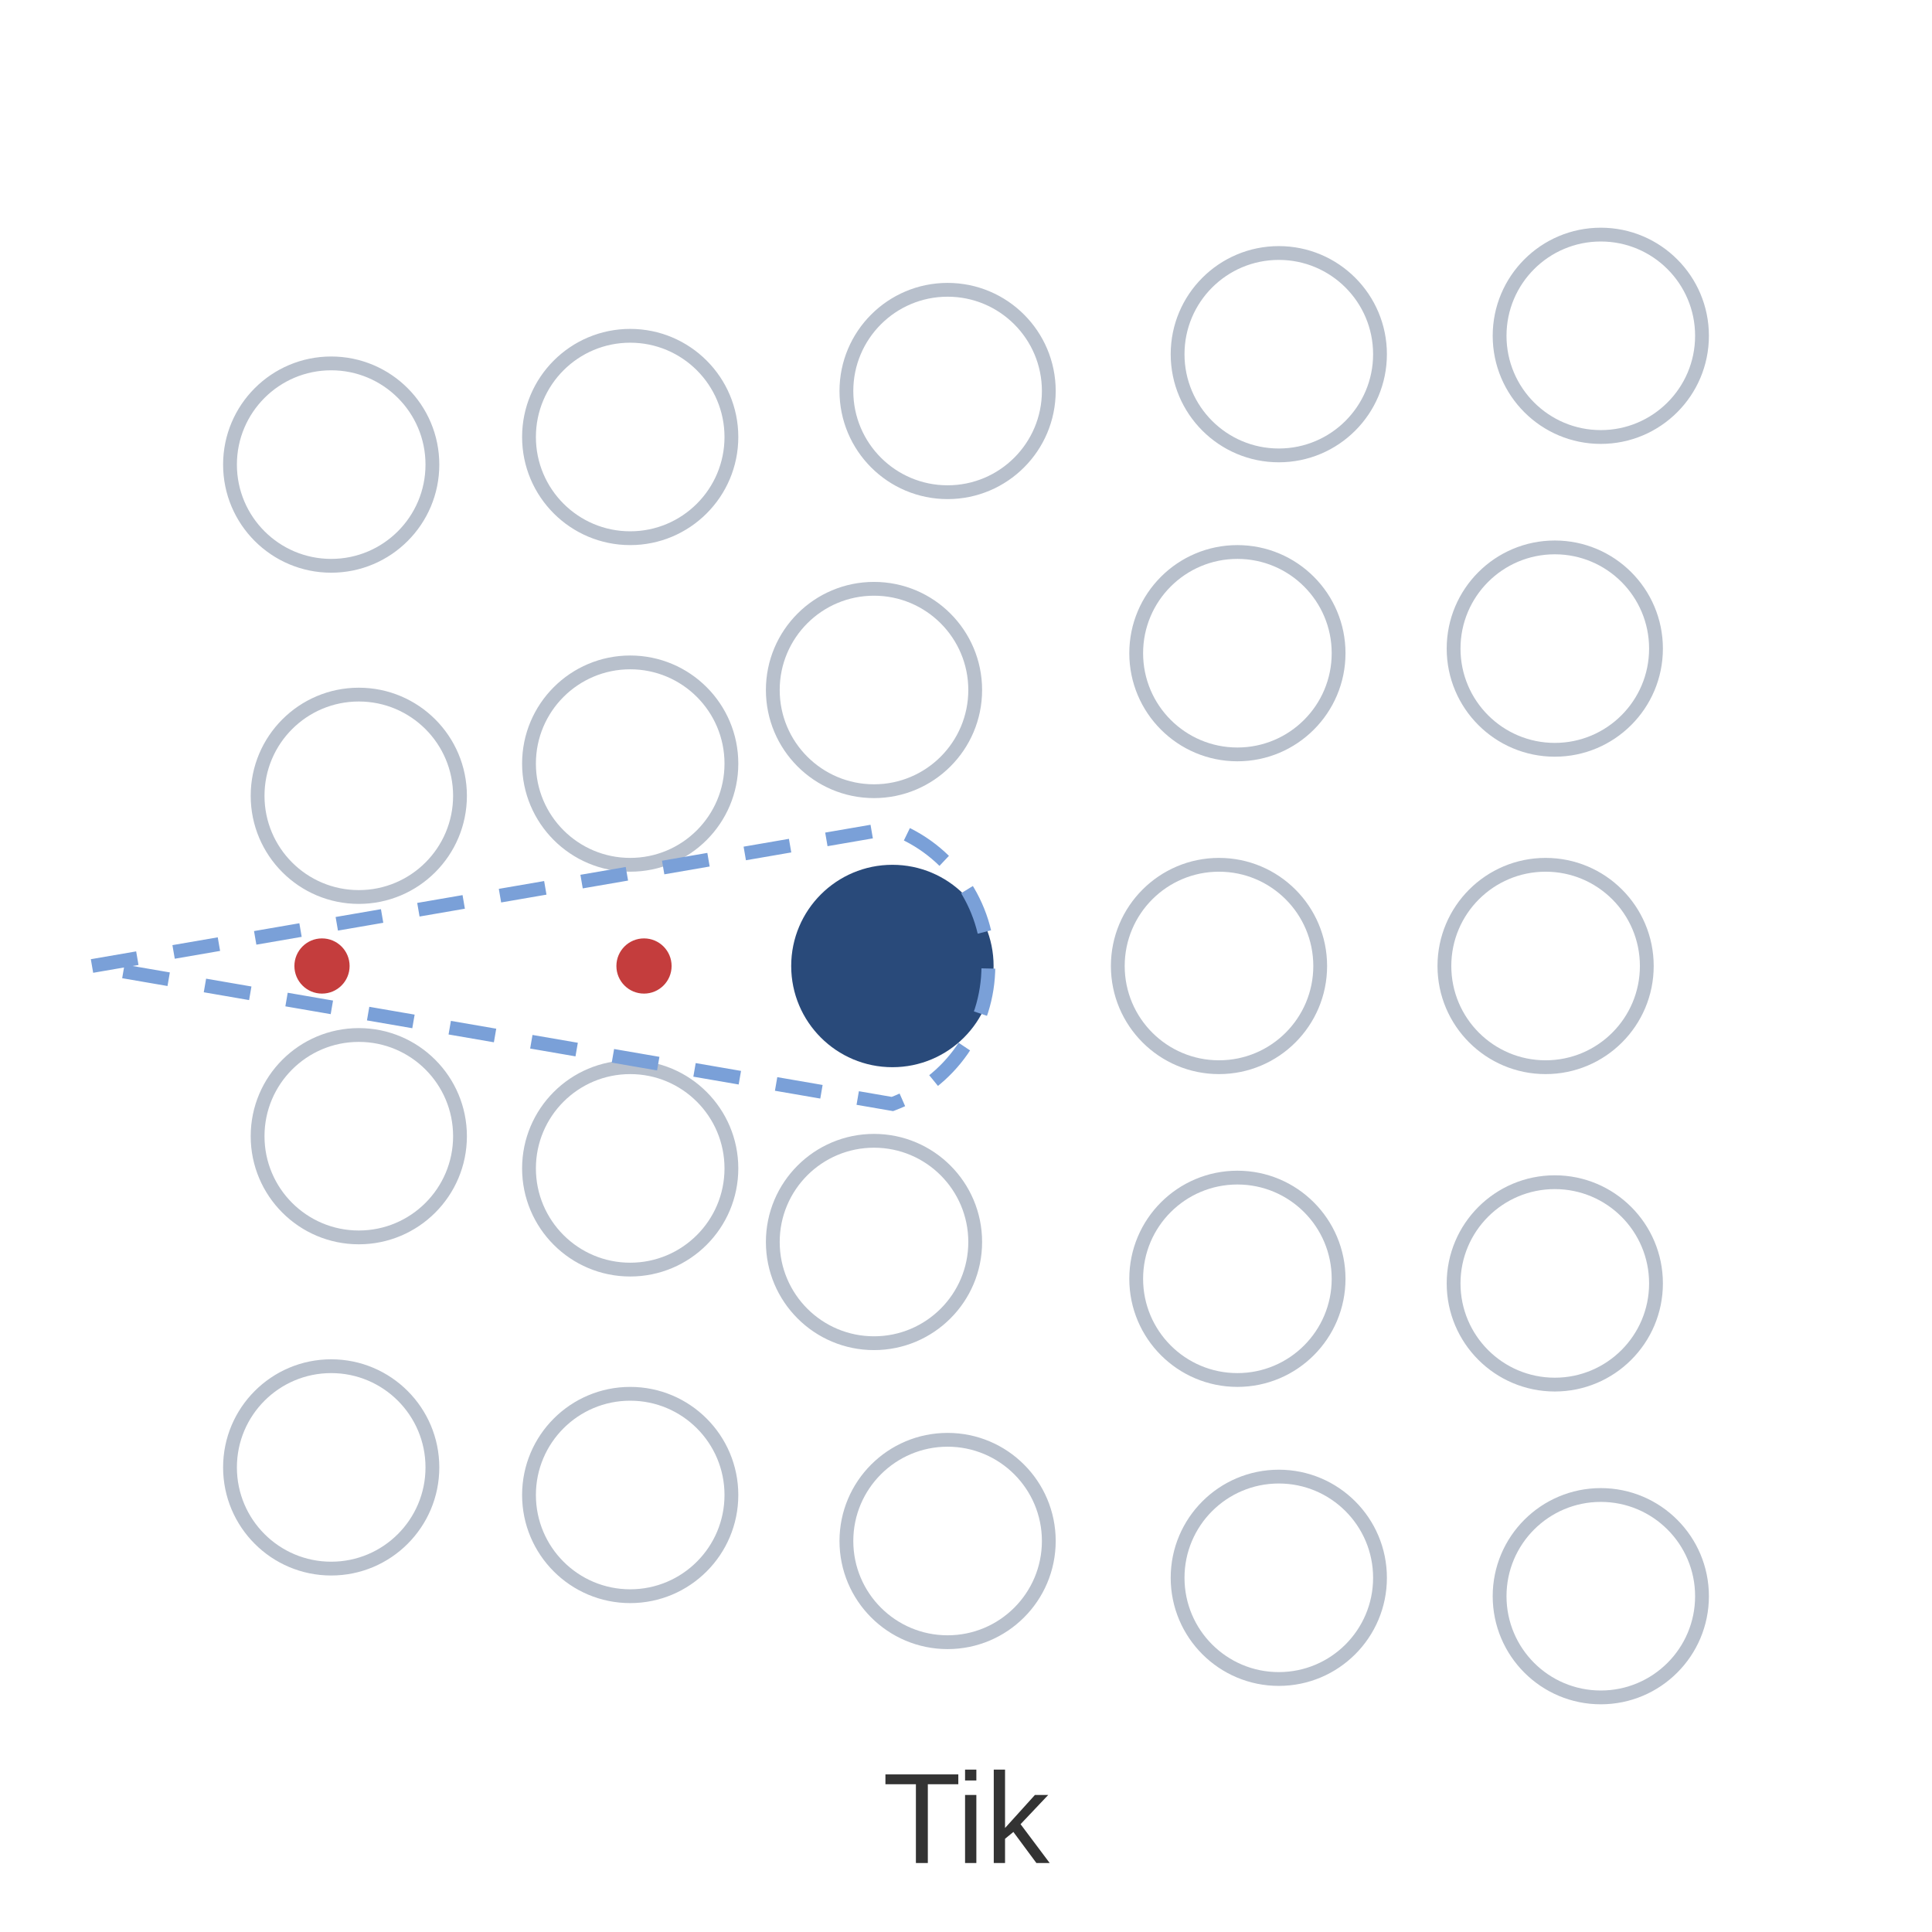
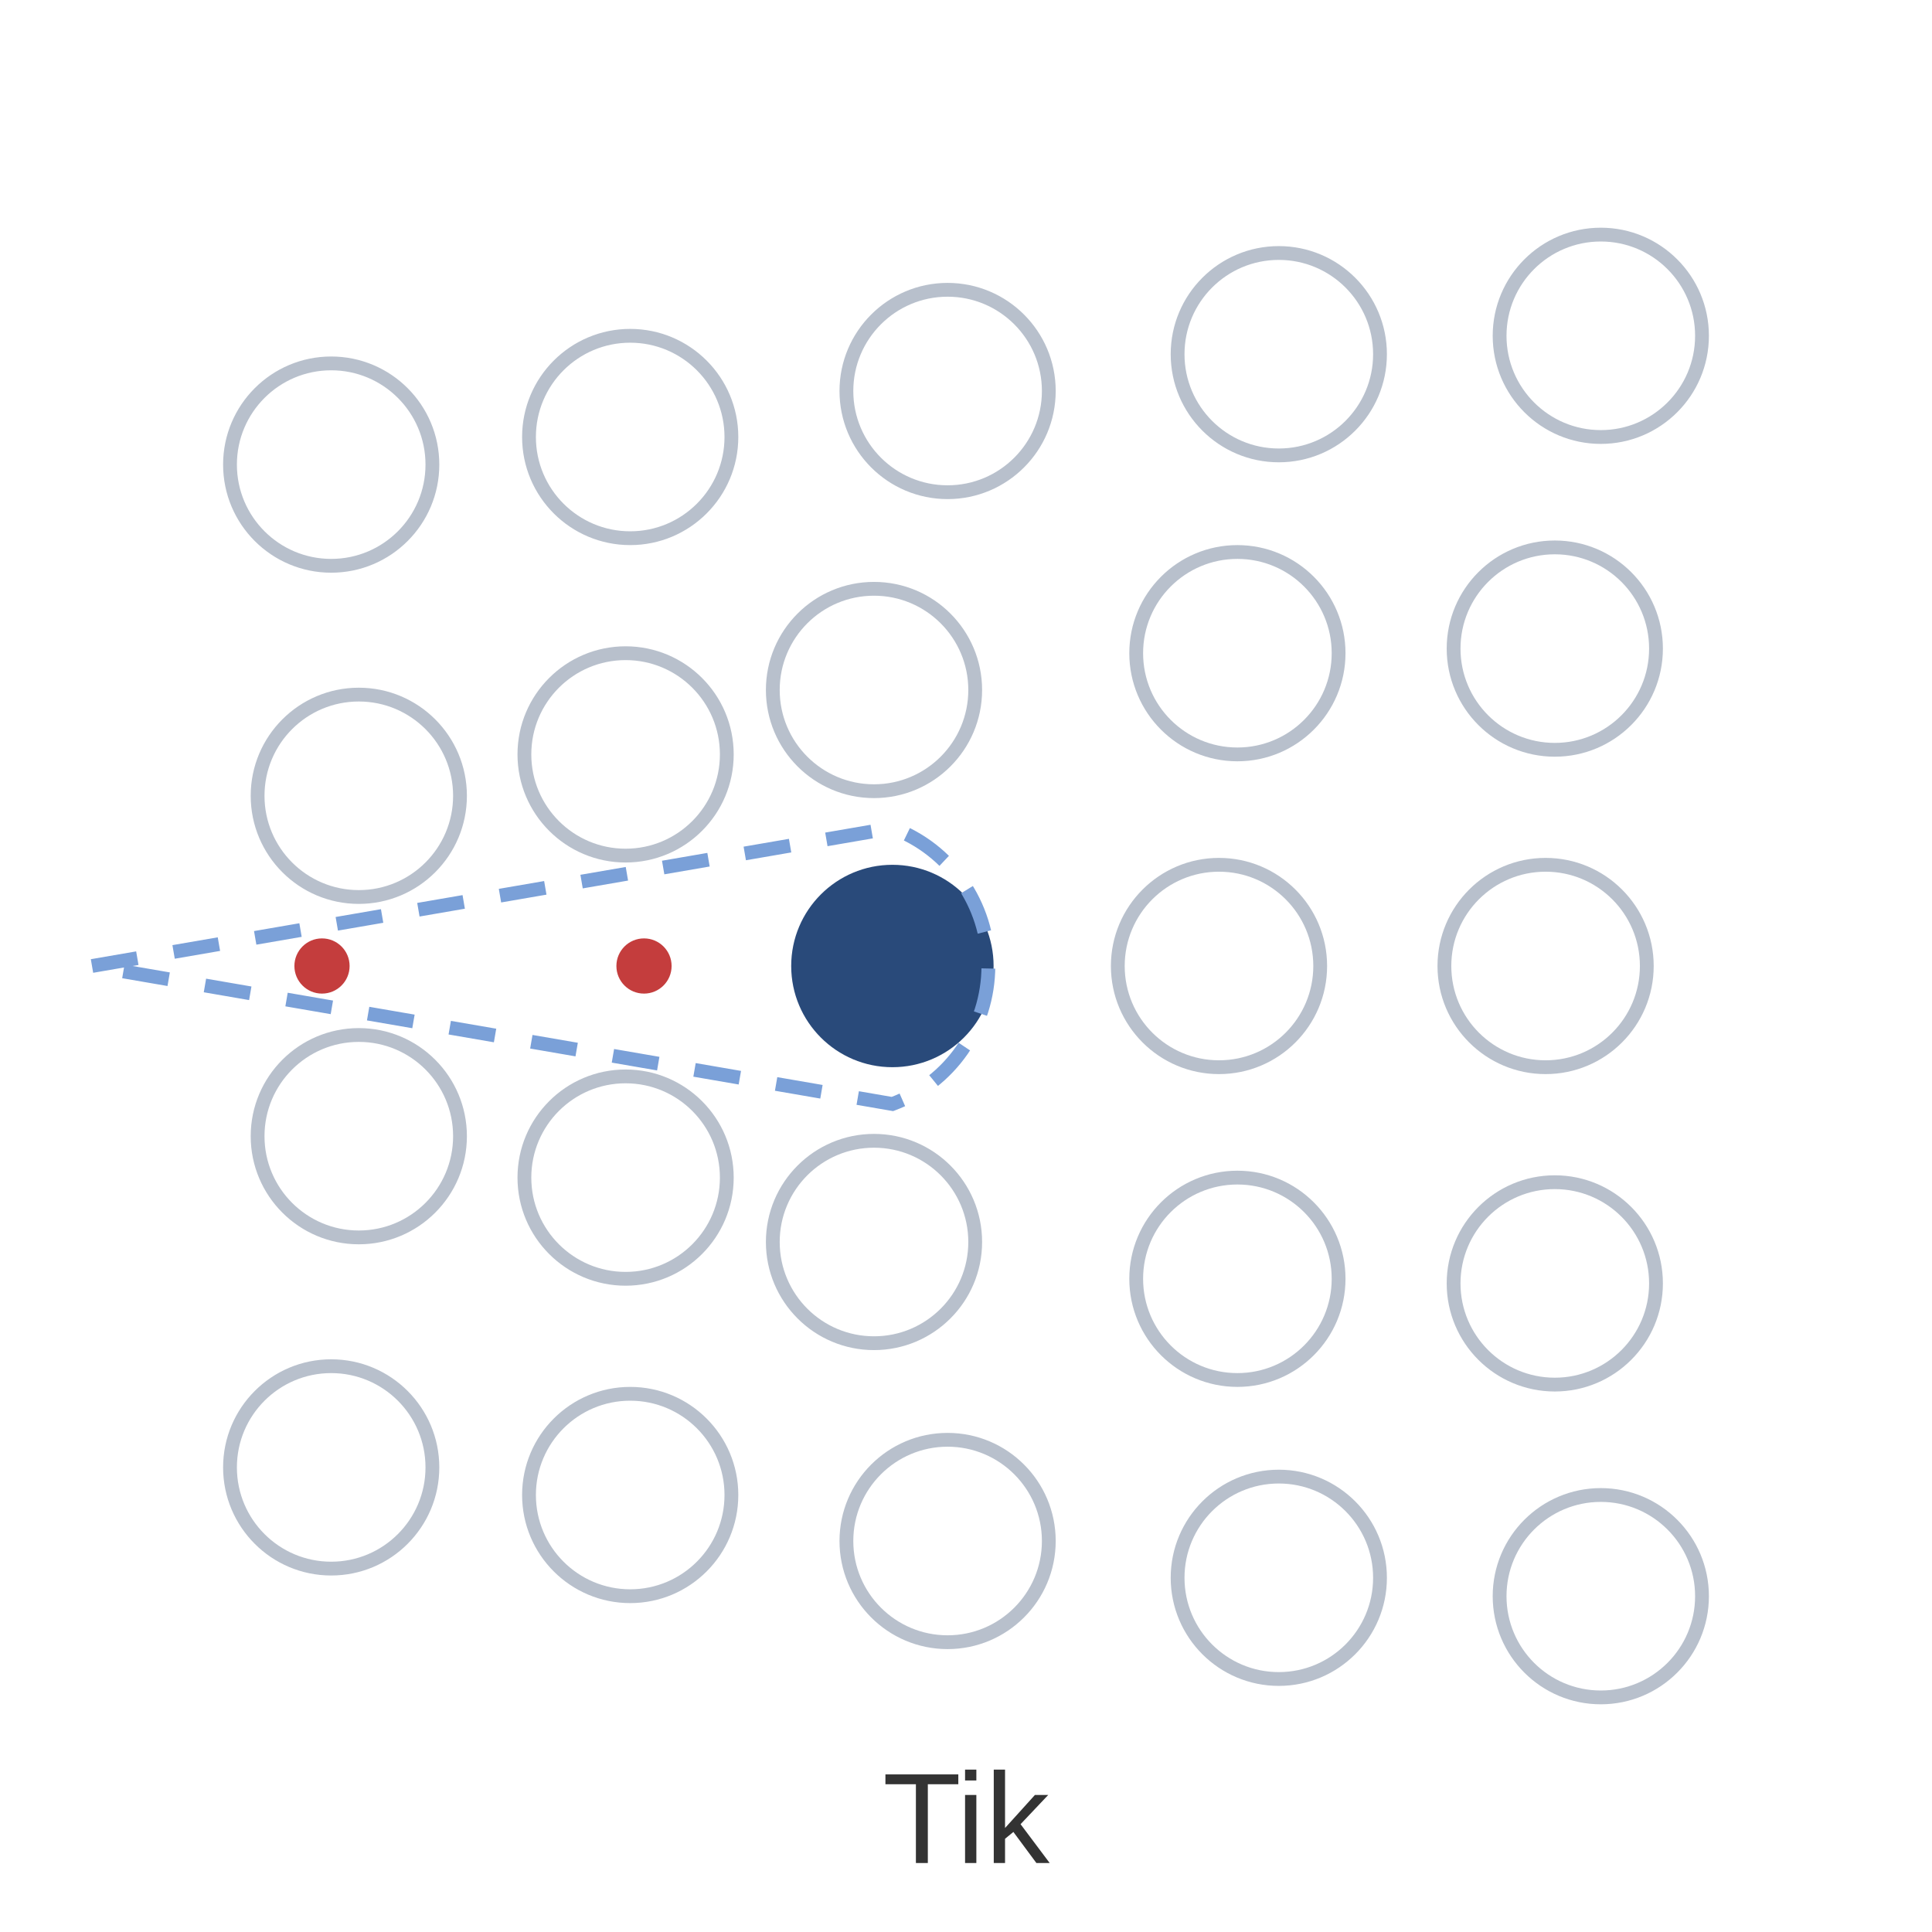
<svg xmlns="http://www.w3.org/2000/svg" width="420" height="420" viewBox="0 0 420 420">
  <rect width="100%" height="100%" fill="white" />
  <g fill="none" stroke="#b8c0cc" stroke-width="3">
    <circle cx="72" cy="101" r="22" />
    <circle cx="137" cy="95" r="22" />
    <circle cx="206" cy="85" r="22" />
    <circle cx="278" cy="77" r="22" />
    <circle cx="348" cy="73" r="22" />
    <circle cx="78" cy="173" r="22" />
-     <circle cx="137" cy="166" r="22" />
+     <circle cx="136" cy="164" r="22" />
    <circle cx="190" cy="150" r="22" />
    <circle cx="269" cy="142" r="22" />
    <circle cx="338" cy="141" r="22" />
    <circle cx="265" cy="210" r="22" />
    <circle cx="336" cy="210" r="22" />
    <circle cx="78" cy="247" r="22" />
-     <circle cx="137" cy="254" r="22" />
+     <circle cx="136" cy="256" r="22" />
    <circle cx="190" cy="270" r="22" />
    <circle cx="269" cy="278" r="22" />
    <circle cx="338" cy="279" r="22" />
    <circle cx="72" cy="319" r="22" />
    <circle cx="137" cy="325" r="22" />
    <circle cx="206" cy="335" r="22" />
    <circle cx="278" cy="343" r="22" />
    <circle cx="348" cy="347" r="22" />
  </g>
  <circle cx="194" cy="210" r="22" fill="#294a7a" />
  <circle cx="140" cy="210" r="6" fill="#c43d3d" />
  <circle cx="70" cy="210" r="6" fill="#c43d3d" />
  <path d="   M 20 210   L 194 180   A 32 32 0 0 1 194 240   Z" fill="none" stroke="#7aa0d8" stroke-width="3" stroke-dasharray="10 8" />
  <text x="210" y="405" text-anchor="middle" font-family="Arial, sans-serif" font-size="28" fill="#333">
    Tik
  </text>
</svg>
